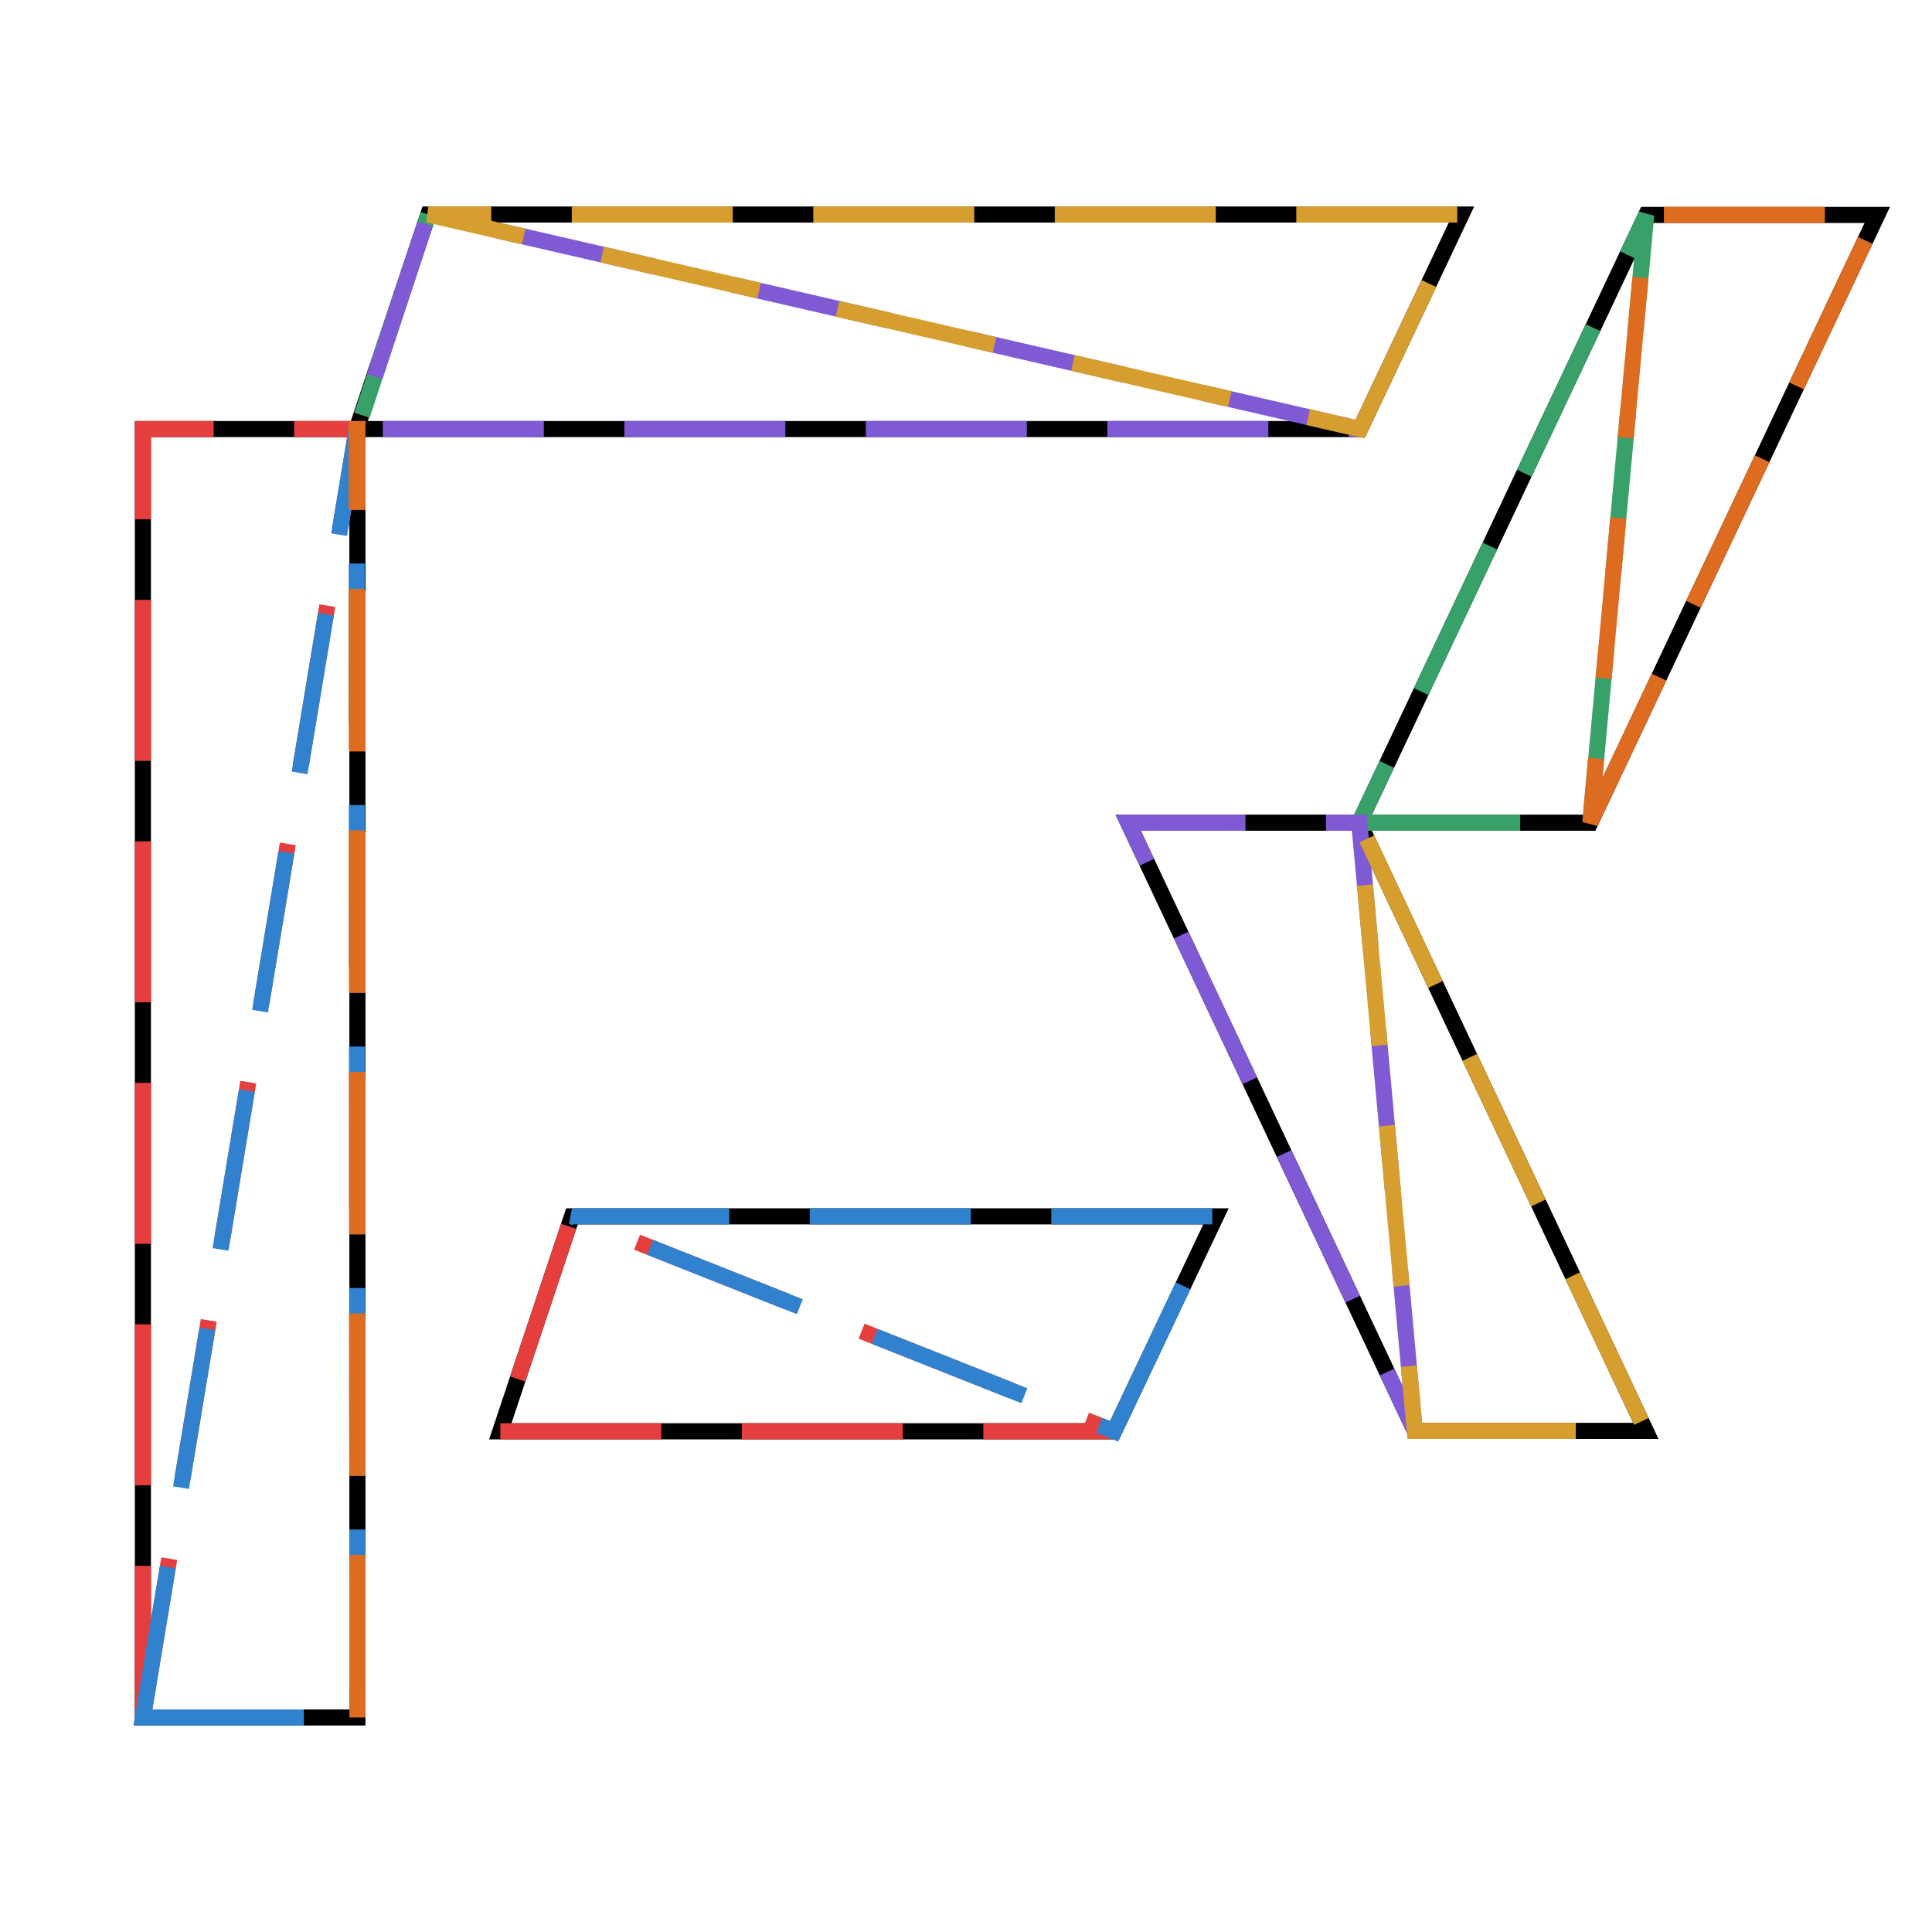
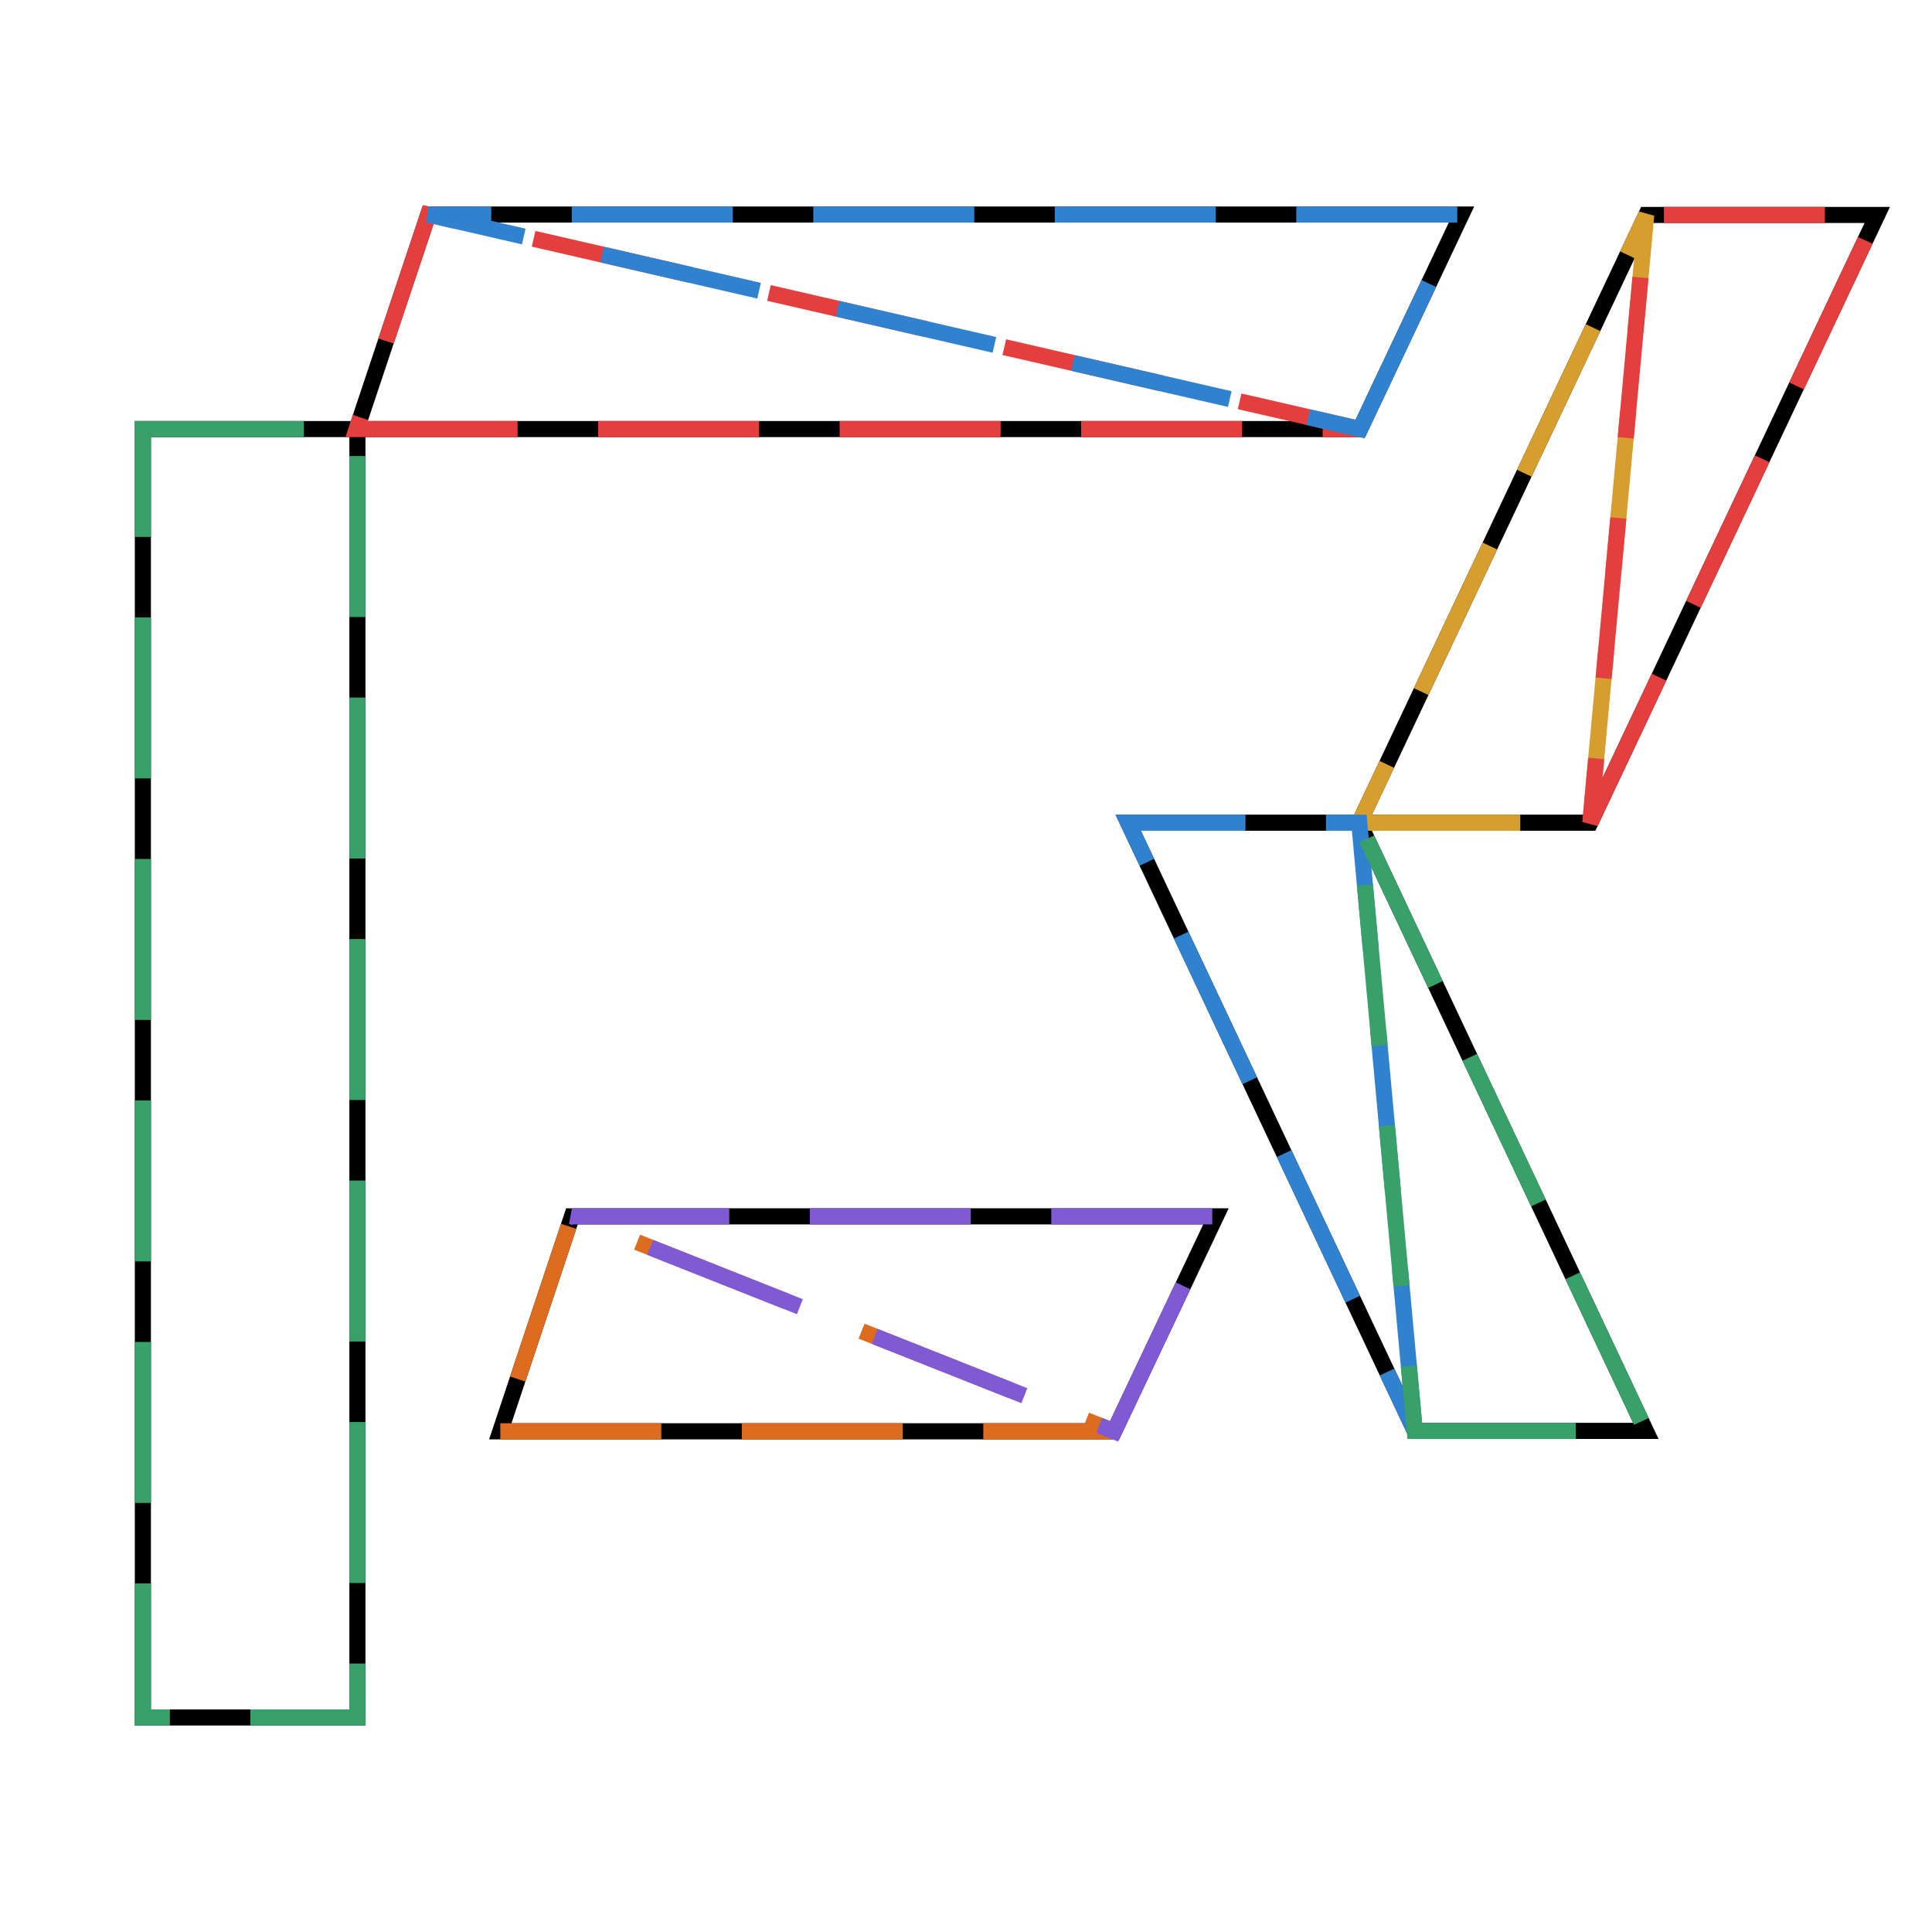
<svg xmlns="http://www.w3.org/2000/svg" viewBox="0 0 48 48">
-   <path fill="none" stroke="#000000" stroke-width="0.4" fill-rule="evenodd" d="M 3.55 10.66 L 3.55 42.67 L 8.88 42.67 L 8.88 10.66 L 33.79 10.66 L 36.31 5.33 L 10.64 5.33 L 8.86 10.66 Z M 12.43 35.56 L 27.68 35.56 L 30.21 30.22 L 14.21 30.22 Z M 28.03 20.44 L 35.15 35.55 L 40.89 35.55 L 33.77 20.44 Z M 39.51 20.44 L 46.64 5.34 L 40.9 5.34 L 33.77 20.44 Z" />
-   <path fill="none" stroke="#E53E3E" stroke-width="0.4" stroke-dasharray="4 2" fill-rule="evenodd" d="M 3.55 42.67 L 8.86 10.66 L 3.55 10.66 Z" />
-   <path fill="none" stroke="#3182CE" stroke-width="0.4" stroke-dasharray="4 2" fill-rule="evenodd" d="M 3.55 42.67 L 8.88 42.67 L 8.86 10.66 Z" />
-   <path fill="none" stroke="#38A169" stroke-width="0.4" stroke-dasharray="4 2" fill-rule="evenodd" d="M 10.64 5.33 L 8.86 10.66 L 8.88 10.66 Z" />
-   <path fill="none" stroke="#DD6B20" stroke-width="0.4" stroke-dasharray="4 2" fill-rule="evenodd" d="M 8.88 42.67 L 8.88 10.66 L 8.86 10.66 Z" />
-   <path fill="none" stroke="#805AD5" stroke-width="0.4" stroke-dasharray="4 2" fill-rule="evenodd" d="M 33.79 10.66 L 10.64 5.33 L 8.88 10.66 Z" />
-   <path fill="none" stroke="#D69E2E" stroke-width="0.4" stroke-dasharray="4 2" fill-rule="evenodd" d="M 33.79 10.66 L 36.31 5.33 L 10.64 5.33 Z" />
-   <path fill="none" stroke="#E53E3E" stroke-width="0.4" stroke-dasharray="4 2" fill-rule="evenodd" d="M 12.43 35.56 L 27.68 35.56 L 14.21 30.22 Z" />
-   <path fill="none" stroke="#3182CE" stroke-width="0.4" stroke-dasharray="4 2" fill-rule="evenodd" d="M 27.68 35.56 L 30.21 30.22 L 14.21 30.22 Z" />
-   <path fill="none" stroke="#38A169" stroke-width="0.4" stroke-dasharray="4 2" fill-rule="evenodd" d="M 33.77 20.44 L 39.51 20.44 L 40.9 5.34 Z" />
-   <path fill="none" stroke="#DD6B20" stroke-width="0.4" stroke-dasharray="4 2" fill-rule="evenodd" d="M 39.51 20.44 L 46.64 5.34 L 40.9 5.34 Z" />
-   <path fill="none" stroke="#805AD5" stroke-width="0.4" stroke-dasharray="4 2" fill-rule="evenodd" d="M 35.15 35.55 L 33.77 20.44 L 28.03 20.44 Z" />
-   <path fill="none" stroke="#D69E2E" stroke-width="0.4" stroke-dasharray="4 2" fill-rule="evenodd" d="M 35.15 35.55 L 40.89 35.55 L 33.77 20.44 Z" />
+   <path fill="none" stroke="#000000" stroke-width="0.4" fill-rule="evenodd" d="M 3.55 10.66 L 3.55 42.67 L 8.88 42.67 L 8.88 10.66 L 33.79 10.66 L 36.31 5.33 L 10.64 5.33 L 8.86 10.66 Z M 27.68 35.56 L 30.21 30.22 L 14.21 30.22 L 12.43 35.56 Z M 35.15 35.55 L 40.89 35.55 L 33.77 20.44 L 28.03 20.44 Z M 39.51 20.44 L 46.64 5.34 L 40.9 5.34 L 33.77 20.44 Z" />
+   <path fill="none" stroke="#E53E3E" stroke-width="0.4" stroke-dasharray="4 2" fill-rule="evenodd" d="M 8.86 10.66 L 33.79 10.66 L 10.64 5.33 Z" />
+   <path fill="none" stroke="#3182CE" stroke-width="0.4" stroke-dasharray="4 2" fill-rule="evenodd" d="M 33.79 10.66 L 36.31 5.33 L 10.64 5.33 Z" />
+   <path fill="none" stroke="#38A169" stroke-width="0.4" stroke-dasharray="4 2" fill-rule="evenodd" d="M 3.55 10.66 L 8.88 10.66 L 8.88 42.67 L 3.55 42.67 Z" />
+   <path fill="none" stroke="#DD6B20" stroke-width="0.4" stroke-dasharray="4 2" fill-rule="evenodd" d="M 12.43 35.56 L 27.68 35.56 L 14.21 30.22 Z" />
+   <path fill="none" stroke="#805AD5" stroke-width="0.4" stroke-dasharray="4 2" fill-rule="evenodd" d="M 27.68 35.56 L 30.21 30.22 L 14.21 30.22 Z" />
+   <path fill="none" stroke="#D69E2E" stroke-width="0.4" stroke-dasharray="4 2" fill-rule="evenodd" d="M 33.77 20.44 L 39.51 20.44 L 40.9 5.34 Z" />
+   <path fill="none" stroke="#E53E3E" stroke-width="0.4" stroke-dasharray="4 2" fill-rule="evenodd" d="M 39.51 20.44 L 46.64 5.34 L 40.9 5.34 Z" />
+   <path fill="none" stroke="#3182CE" stroke-width="0.4" stroke-dasharray="4 2" fill-rule="evenodd" d="M 35.15 35.55 L 33.77 20.44 L 28.03 20.44 Z" />
+   <path fill="none" stroke="#38A169" stroke-width="0.4" stroke-dasharray="4 2" fill-rule="evenodd" d="M 35.15 35.55 L 40.89 35.55 L 33.77 20.44 Z" />
</svg>
